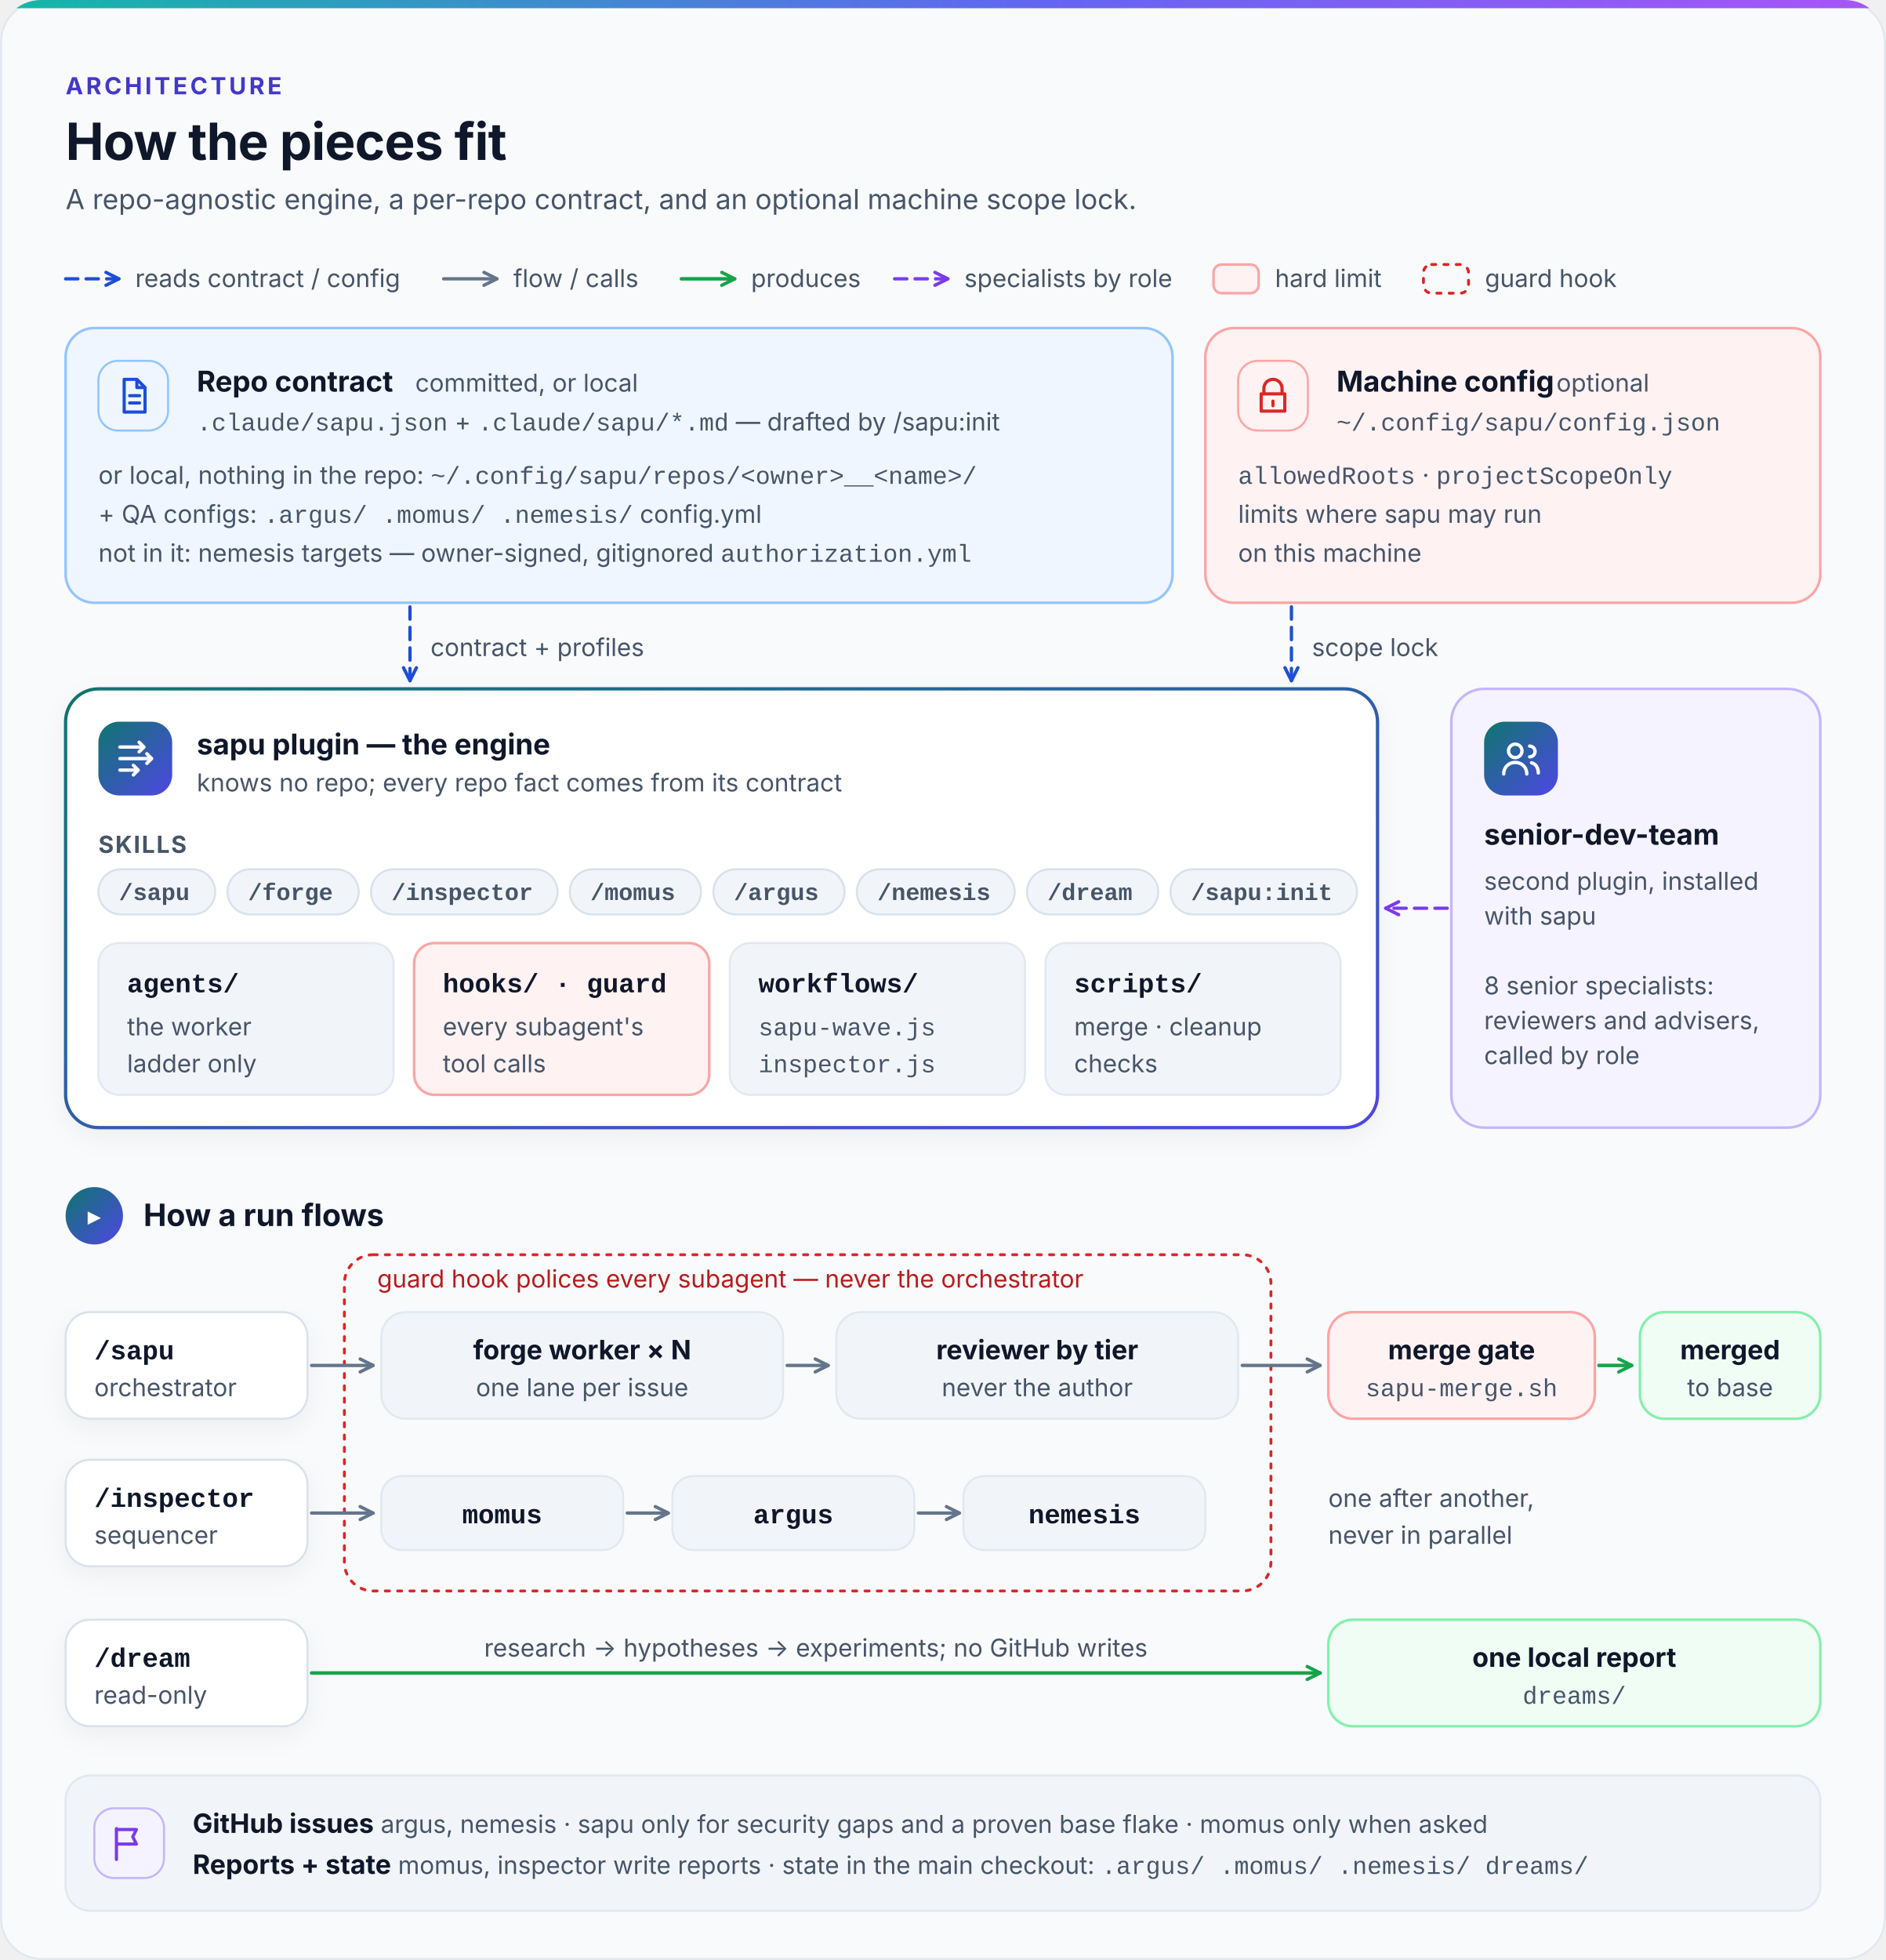
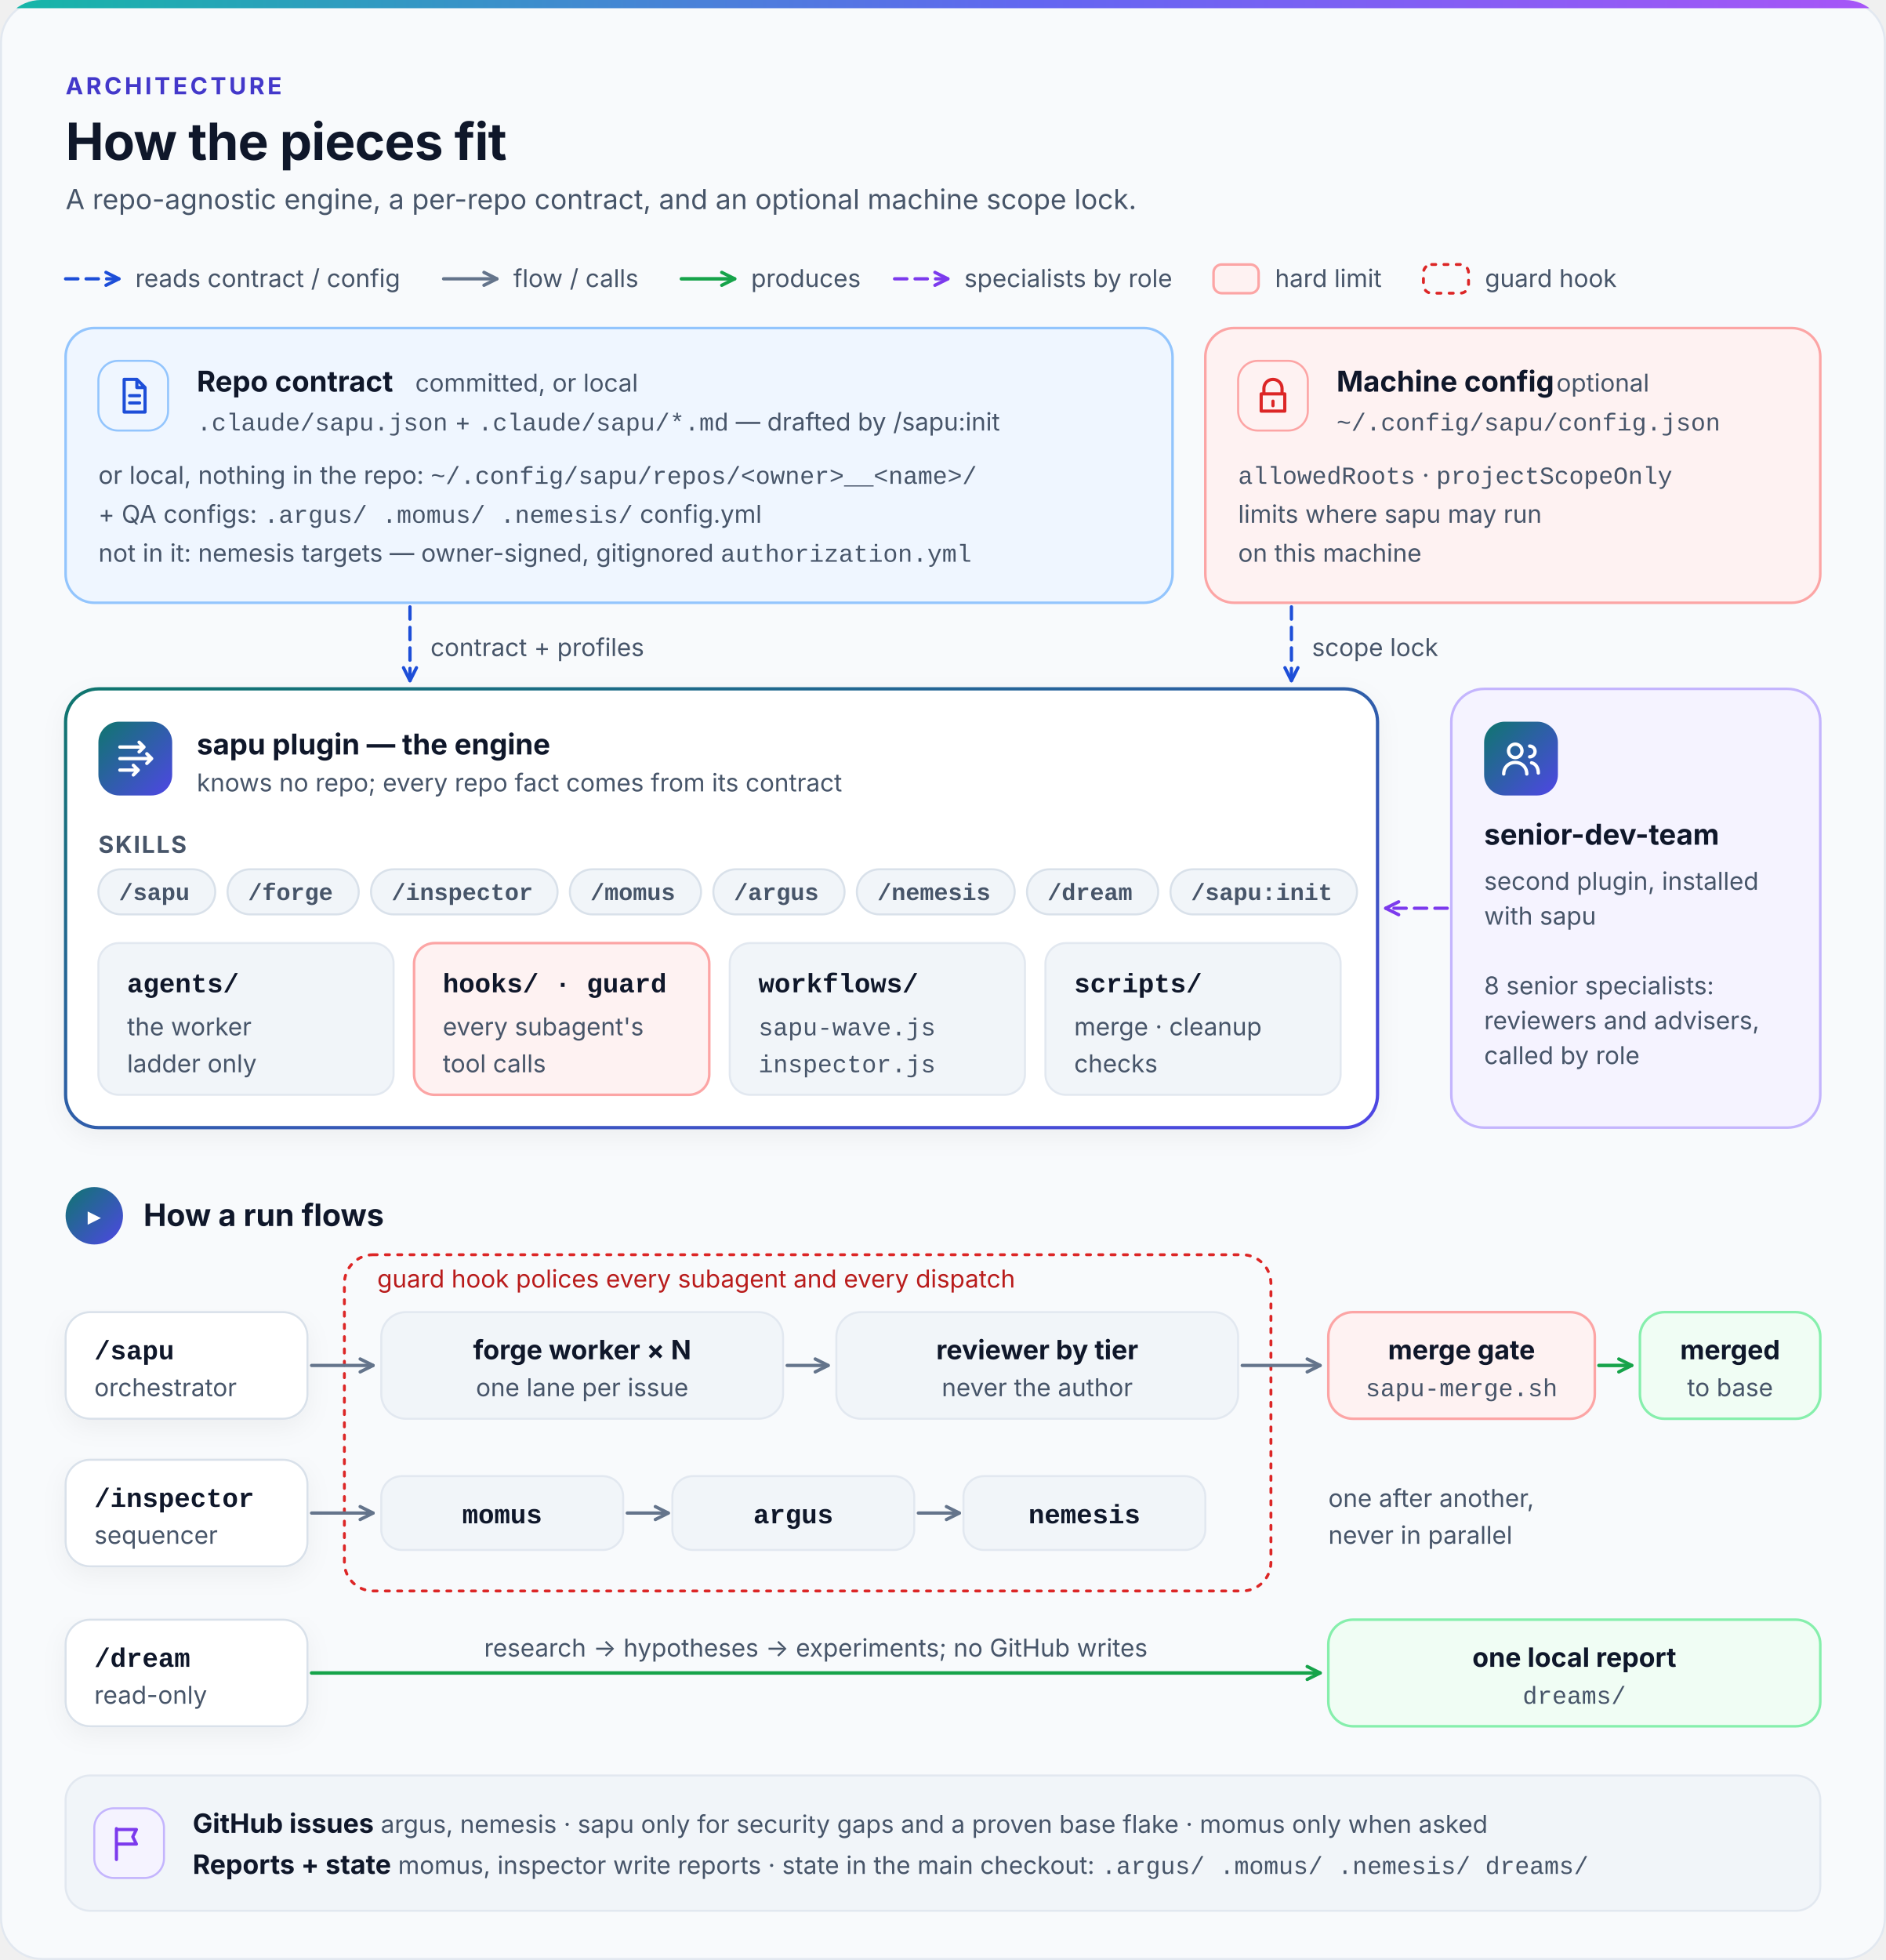
<svg xmlns="http://www.w3.org/2000/svg" viewBox="0 0 920 956" width="920" height="956" role="img" aria-label="How sapu fits together: a repo-agnostic engine plus a per-repo contract, optionally scope-locked by a machine config, with specialists from the senior-dev-team plugin; the sapu orchestrator runs one forge worker per issue in parallel lanes, inspector runs momus then argus then nemesis, dream runs standalone, a guard hook polices every subagent, and only the orchestrator merges through the merge gate.">
  <style>
    text{font-family:-apple-system,BlinkMacSystemFont,'Segoe UI',Inter,Helvetica,Arial,sans-serif;fill:#1e293b}
    .mono{font-family:ui-monospace,SFMono-Regular,Menlo,Consolas,'Liberation Mono',monospace}
    .canvas{fill:#f8fafc;stroke:#e2e8f0;stroke-width:1}
    .eyebrow{font-size:11.5px;font-weight:700;letter-spacing:.12em;fill:#4338ca}
    .h1{font-size:25px;font-weight:750;fill:#0f172a;letter-spacing:-.01em}
    .sub{font-size:13.5px;fill:#475569}
    .sec{font-size:15px;font-weight:700;fill:#0f172a}
    .sec2{font-size:12.5px;fill:#475569}
    .ttl{font-size:14px;font-weight:650;fill:#0f172a}
    .t{font-size:13px;fill:#1e293b}
    .tb{font-size:13px;font-weight:650;fill:#0f172a}
    .cap{font-size:12px;fill:#475569}
    .lbl{font-size:11.5px;font-weight:650;letter-spacing:.06em;fill:#475569}
    .chipt{font-size:11.5px;font-weight:600}
    .white{fill:#ffffff}
    .ink{fill:#0f172a} .muted{fill:#475569} .accent{fill:#4338ca} .tealt{fill:#0f766e}
    .card{fill:#ffffff;stroke:#d9e1ea;stroke-width:1}
    .sunken{fill:#f1f5f9;stroke:#e2e8f0;stroke-width:1}
    .chip{fill:#f1f5f9;stroke:#d9e1ea;stroke-width:1}
    .ar{stroke:#64748b;stroke-width:1.6;fill:none;stroke-linecap:round;stroke-linejoin:round}
    .ar-g{stroke:#16a34a;stroke-width:1.7;fill:none;stroke-linecap:round;stroke-linejoin:round}
    .ar-a{stroke:#d97706;stroke-width:1.6;fill:none;stroke-dasharray:5 4;stroke-linecap:round;stroke-linejoin:round}
    .ar-b{stroke:#1d4ed8;stroke-width:1.6;fill:none;stroke-dasharray:6 4;stroke-linecap:round}
    .ar-v{stroke:#7c3aed;stroke-width:1.6;fill:none;stroke-dasharray:6 4;stroke-linecap:round}
    .guard{stroke:#dc2626;stroke-width:1.4;fill:none;stroke-dasharray:2 4;stroke-linecap:round}
    .m-n{stroke:#64748b} .m-g{stroke:#16a34a} .m-a{stroke:#d97706} .m-b{stroke:#1d4ed8} .m-v{stroke:#7c3aed}
    .ico{fill:none;stroke-width:1.75;stroke-linecap:round;stroke-linejoin:round}
    .ico-n{stroke:#475569} .ico-w{stroke:#ffffff}
    .rule{stroke:#d9e1ea;stroke-width:1}
    .c-blue{fill:#1d4ed8} .k-blue{fill:#eff6ff;stroke:#93c5fd;stroke-width:1.25} .s-blue{stroke:#1d4ed8} .f-blue{fill:#1d4ed8} .tile-blue{fill:#eff6ff;stroke:#93c5fd;stroke-width:1}
    .c-green{fill:#15803d} .k-green{fill:#f0fdf4;stroke:#86efac;stroke-width:1.25} .s-green{stroke:#16a34a} .f-green{fill:#16a34a} .tile-green{fill:#f0fdf4;stroke:#86efac;stroke-width:1}
    .c-amber{fill:#b45309} .k-amber{fill:#fffbeb;stroke:#fcd34d;stroke-width:1.25} .s-amber{stroke:#d97706} .f-amber{fill:#d97706} .tile-amber{fill:#fffbeb;stroke:#fcd34d;stroke-width:1}
    .c-red{fill:#b91c1c} .k-red{fill:#fef2f2;stroke:#fca5a5;stroke-width:1.25} .s-red{stroke:#dc2626} .f-red{fill:#dc2626} .tile-red{fill:#fef2f2;stroke:#fca5a5;stroke-width:1}
    .c-violet{fill:#6d28d9} .k-violet{fill:#f5f3ff;stroke:#c4b5fd;stroke-width:1.25} .s-violet{stroke:#7c3aed} .f-violet{fill:#7c3aed} .tile-violet{fill:#f5f3ff;stroke:#c4b5fd;stroke-width:1}
  </style>
  <defs>
    <linearGradient id="brand" x1="0" y1="0" x2="1" y2="1">
      <stop offset="0" stop-color="#0f766e" />
      <stop offset="1" stop-color="#4f46e5" />
    </linearGradient>
    <linearGradient id="brandbar" x1="0" y1="0" x2="1" y2="0">
      <stop offset="0" stop-color="#14b8a6" />
      <stop offset=".55" stop-color="#6366f1" />
      <stop offset="1" stop-color="#a855f7" />
    </linearGradient>
    <filter id="sh" x="-10%" y="-10%" width="120%" height="140%">
      <feDropShadow dx="0" dy="1" stdDeviation="1" flood-color="#0f172a" flood-opacity="0.07" />
      <feDropShadow dx="0" dy="4" stdDeviation="6" flood-color="#0f172a" flood-opacity="0.05" />
    </filter>
    <marker id="mn" viewBox="0 0 10 10" refX="8.5" refY="5" markerWidth="9" markerHeight="9" markerUnits="userSpaceOnUse" orient="auto-start-reverse">
      <path d="M1.5,1.5 L8.5,5 L1.5,8.5" fill="none" stroke-width="1.8" stroke-linecap="round" stroke-linejoin="round" class="m-n" />
    </marker>
    <marker id="mg" viewBox="0 0 10 10" refX="8.5" refY="5" markerWidth="9" markerHeight="9" markerUnits="userSpaceOnUse" orient="auto-start-reverse">
      <path d="M1.5,1.5 L8.5,5 L1.5,8.5" fill="none" stroke-width="1.8" stroke-linecap="round" stroke-linejoin="round" class="m-g" />
    </marker>
    <marker id="ma" viewBox="0 0 10 10" refX="8.5" refY="5" markerWidth="9" markerHeight="9" markerUnits="userSpaceOnUse" orient="auto-start-reverse">
      <path d="M1.5,1.5 L8.5,5 L1.5,8.5" fill="none" stroke-width="1.8" stroke-linecap="round" stroke-linejoin="round" class="m-a" />
    </marker>
    <marker id="mb" viewBox="0 0 10 10" refX="8.5" refY="5" markerWidth="9" markerHeight="9" markerUnits="userSpaceOnUse" orient="auto-start-reverse">
      <path d="M1.5,1.5 L8.5,5 L1.5,8.5" fill="none" stroke-width="1.8" stroke-linecap="round" stroke-linejoin="round" class="m-b" />
    </marker>
    <marker id="mv" viewBox="0 0 10 10" refX="8.5" refY="5" markerWidth="9" markerHeight="9" markerUnits="userSpaceOnUse" orient="auto-start-reverse">
      <path d="M1.5,1.5 L8.5,5 L1.5,8.5" fill="none" stroke-width="1.8" stroke-linecap="round" stroke-linejoin="round" class="m-v" />
    </marker>
  </defs>
  <rect x="0.5" y="0.5" width="919" height="955" rx="20" class="canvas" />
  <clipPath id="cv">
    <rect x="0" y="0" width="920" height="956" rx="20" />
  </clipPath>
  <rect x="0" y="0" width="920" height="4" fill="url(#brandbar)" clip-path="url(#cv)" />
  <text x="32" y="46" class="eyebrow">ARCHITECTURE</text>
  <text x="32" y="78" class="h1">How the pieces fit</text>
  <text x="32" y="102" class="sub">A repo-agnostic engine, a per-repo contract, and an optional machine scope lock.</text>
  <path d="M32,136 L58,136" class="ar-b" marker-end="url(#mb)" />
  <text x="66" y="140" class="cap">reads contract / config</text>
  <path d="M216.4,136 L242.4,136" class="ar" marker-end="url(#mn)" />
  <text x="250.4" y="140" class="cap">flow / calls</text>
  <path d="M332.4,136 L358.4,136" class="ar-g" marker-end="url(#mg)" />
  <text x="366.4" y="140" class="cap">produces</text>
  <path d="M436.4,136 L462.4,136" class="ar-v" marker-end="url(#mv)" />
  <text x="470.4" y="140" class="cap">specialists by role</text>
  <rect x="592" y="129" width="22" height="14" rx="4" class="k-red" />
  <text x="622" y="140" class="cap">hard limit</text>
  <rect x="694.4" y="129" width="22" height="14" rx="4" class="guard" />
  <text x="724.4" y="140" class="cap">guard hook</text>
  <rect x="32" y="160" width="540" height="134" rx="14" class="k-blue" />
  <rect x="48" y="176" width="34" height="34" rx="9.562" class="tile-blue" />
  <g transform="translate(54.375,182.375) scale(0.8854167)">
    <path d="M7 3h7l4.5 4.5V21H7z M14 3v4.5h4.5 M10 12h5.5 M10 16h5.5" class="ico s-blue" />
  </g>
  <text x="96" y="191" class="ttl">Repo contract</text>
  <text x="202.56" y="191" class="cap">committed, or local</text>
  <text x="96" y="210" class="cap">
    <tspan class="mono">.claude/sapu.json</tspan> + <tspan class="mono">.claude/sapu/*.md</tspan> — drafted by /sapu:init</text>
  <text x="48" y="236" class="cap">or local, nothing in the repo: <tspan class="mono">~/.config/sapu/repos/&lt;owner&gt;__&lt;name&gt;/</tspan>
  </text>
  <text x="48" y="255" class="cap">+ QA configs: <tspan class="mono">.argus/ .momus/ .nemesis/</tspan> config.yml</text>
  <text x="48" y="274" class="cap">not in it: nemesis targets — owner-signed, gitignored <tspan class="mono">authorization.yml</tspan>
  </text>
  <rect x="588" y="160" width="300" height="134" rx="14" class="k-red" />
  <rect x="604" y="176" width="34" height="34" rx="9.562" class="tile-red" />
  <g transform="translate(610.375,182.375) scale(0.8854167)">
    <path d="M7 11V8a5 5 0 0 1 10 0v3 M5.5 11h13v9.5h-13z M12 15v2.5" class="ico s-red" />
  </g>
  <text x="652" y="191" class="ttl">Machine config</text>
  <text x="759.26" y="191" class="cap">optional</text>
  <text x="652" y="210" class="cap mono">~/.config/sapu/config.json</text>
  <text x="604" y="236" class="cap">
    <tspan class="mono">allowedRoots</tspan> · <tspan class="mono">projectScopeOnly</tspan>
  </text>
  <text x="604" y="255" class="cap">limits where sapu may run</text>
  <text x="604" y="274" class="cap">on this machine</text>
  <path d="M200,296 L200,332" class="ar-b" marker-end="url(#mb)" />
  <text x="210" y="320" class="cap">contract + profiles</text>
  <path d="M630,296 L630,332" class="ar-b" marker-end="url(#mb)" />
  <text x="640" y="320" class="cap">scope lock</text>
  <rect x="32" y="336" width="640" height="214" rx="16" class="card" filter="url(#sh)" />
  <rect x="32" y="336" width="640" height="214" rx="16" fill="none" stroke="url(#brand)" stroke-width="1.6" />
  <rect x="48" y="352" width="36" height="36" rx="10.125" fill="url(#brand)" />
  <g transform="translate(54.75,358.75) scale(0.9375)">
    <path d="M4 6h12 M4 12h16 M4 18h9 M14 3.5L16.5 6 14 8.5 M18 9.5L20.5 12 18 14.5 M11 15.5L13.5 18 11 20.5" class="ico ico-w" />
  </g>
  <text x="96" y="368" class="ttl">sapu plugin — the engine</text>
  <text x="96" y="386" class="cap">knows no repo; every repo fact comes from its contract</text>
  <text x="48" y="416" class="lbl">SKILLS</text>
  <rect x="48" y="424" width="57" height="22" rx="11" class="chip" />
  <text x="58" y="439" class="chipt muted mono">/sapu</text>
  <rect x="111" y="424" width="64" height="22" rx="11" class="chip" />
  <text x="121" y="439" class="chipt muted mono">/forge</text>
  <rect x="181" y="424" width="91" height="22" rx="11" class="chip" />
  <text x="191" y="439" class="chipt muted mono">/inspector</text>
  <rect x="278" y="424" width="64" height="22" rx="11" class="chip" />
  <text x="288" y="439" class="chipt muted mono">/momus</text>
  <rect x="348" y="424" width="64" height="22" rx="11" class="chip" />
  <text x="358" y="439" class="chipt muted mono">/argus</text>
  <rect x="418" y="424" width="77" height="22" rx="11" class="chip" />
  <text x="428" y="439" class="chipt muted mono">/nemesis</text>
  <rect x="501" y="424" width="64" height="22" rx="11" class="chip" />
  <text x="511" y="439" class="chipt muted mono">/dream</text>
  <rect x="571" y="424" width="91" height="22" rx="11" class="chip" />
  <text x="581" y="439" class="chipt muted mono">/sapu:init</text>
  <rect x="48" y="460" width="144" height="74" rx="10" class="sunken" />
  <text x="62" y="484" class="tb mono">agents/</text>
  <text x="62" y="505" class="cap">the worker</text>
  <text x="62" y="523" class="cap">ladder only</text>
  <rect x="202" y="460" width="144" height="74" rx="10" class="k-red" />
  <text x="216" y="484" class="tb mono">hooks/ · guard</text>
  <text x="216" y="505" class="cap">every subagent's</text>
  <text x="216" y="523" class="cap">tool calls</text>
  <rect x="356" y="460" width="144" height="74" rx="10" class="sunken" />
  <text x="370" y="484" class="tb mono">workflows/</text>
  <text x="370" y="505" class="cap mono">sapu-wave.js</text>
  <text x="370" y="523" class="cap mono">inspector.js</text>
  <rect x="510" y="460" width="144" height="74" rx="10" class="sunken" />
  <text x="524" y="484" class="tb mono">scripts/</text>
  <text x="524" y="505" class="cap">merge · cleanup</text>
  <text x="524" y="523" class="cap">checks</text>
  <rect x="708" y="336" width="180" height="214" rx="16" class="k-violet" />
  <rect x="724" y="352" width="36" height="36" rx="10.125" fill="url(#brand)" />
  <g transform="translate(730.75,358.75) scale(0.9375)">
    <path d="M9 4.5a3.5 3.5 0 1 0 0.01 0 M3 20c0-3.6 2.7-6 6-6s6 2.4 6 6 M16.5 5.5a2.8 2.8 0 1 1 0 5.6 M17.5 14.2c2.2.5 3.5 2.6 3.5 5.3" class="ico ico-w" />
  </g>
  <text x="724" y="412" class="ttl">senior-dev-team</text>
  <text x="724" y="434" class="cap">second plugin, installed</text>
  <text x="724" y="451" class="cap">with sapu</text>
  <text x="724" y="468" class="cap" />
  <text x="724" y="485" class="cap">8 senior specialists:</text>
  <text x="724" y="502" class="cap">reviewers and advisers,</text>
  <text x="724" y="519" class="cap">called by role</text>
  <path d="M706,443 L676,443" class="ar-v" marker-end="url(#mv)" />
  <circle cx="46" cy="593" r="14" fill="url(#brand)" />
  <text x="46" y="597.5" class="white" text-anchor="middle" style="font-size:13px;font-weight:700">▸</text>
  <text x="70" y="598" class="sec">How a run flows</text>
  <rect x="168" y="612" width="452" height="164" rx="14" class="guard" />
-   <text x="184" y="628" class="cap c-red">guard hook polices every subagent — never the orchestrator</text>
+   <text x="184" y="628" class="cap c-red">guard hook polices every subagent and every dispatch</text>
  <rect x="32" y="640" width="118" height="52" rx="12" class="card" filter="url(#sh)" />
  <text x="46" y="663" class="tb mono">/sapu</text>
  <text x="46" y="681" class="cap">orchestrator</text>
  <path d="M152,666 L182,666" class="ar" marker-end="url(#mn)" />
  <text x="167" y="656" class="cap" />
  <rect x="186" y="640" width="196" height="52" rx="12" class="sunken" />
  <text x="284" y="663" class="tb" text-anchor="middle">forge worker × N</text>
  <text x="284" y="681" class="cap" text-anchor="middle">one lane per issue</text>
  <path d="M384,666 L404,666" class="ar" marker-end="url(#mn)" />
  <rect x="408" y="640" width="196" height="52" rx="12" class="sunken" />
  <text x="506" y="663" class="tb" text-anchor="middle">reviewer by tier</text>
  <text x="506" y="681" class="cap" text-anchor="middle">never the author</text>
  <path d="M606,666 L644,666" class="ar" marker-end="url(#mn)" />
  <rect x="648" y="640" width="130" height="52" rx="12" class="k-red" />
  <text x="713" y="663" class="tb" text-anchor="middle">merge gate</text>
  <text x="713" y="681" class="cap mono" text-anchor="middle">sapu-merge.sh</text>
  <path d="M780,666 L796,666" class="ar-g" marker-end="url(#mg)" />
  <rect x="800" y="640" width="88" height="52" rx="12" class="k-green" />
  <text x="844" y="663" class="tb" text-anchor="middle">merged</text>
  <text x="844" y="681" class="cap" text-anchor="middle">to base</text>
  <rect x="32" y="712" width="118" height="52" rx="12" class="card" filter="url(#sh)" />
  <text x="46" y="735" class="tb mono">/inspector</text>
  <text x="46" y="753" class="cap">sequencer</text>
  <path d="M152,738 L182,738" class="ar" marker-end="url(#mn)" />
  <rect x="186" y="720" width="118" height="36" rx="10" class="sunken" />
  <text x="245" y="743" class="tb mono" text-anchor="middle">momus</text>
  <path d="M306,738 L326,738" class="ar" marker-end="url(#mn)" />
  <rect x="328" y="720" width="118" height="36" rx="10" class="sunken" />
  <text x="387" y="743" class="tb mono" text-anchor="middle">argus</text>
  <path d="M448,738 L468,738" class="ar" marker-end="url(#mn)" />
  <rect x="470" y="720" width="118" height="36" rx="10" class="sunken" />
  <text x="529" y="743" class="tb mono" text-anchor="middle">nemesis</text>
  <text x="648" y="735" class="cap">one after another,</text>
  <text x="648" y="753" class="cap">never in parallel</text>
  <rect x="32" y="790" width="118" height="52" rx="12" class="card" filter="url(#sh)" />
  <text x="46" y="813" class="tb mono">/dream</text>
  <text x="46" y="831" class="cap">read-only</text>
  <path d="M152,816 L644,816" class="ar-g" marker-end="url(#mg)" />
  <text x="398" y="808" class="cap" text-anchor="middle">research → hypotheses → experiments; no GitHub writes</text>
  <rect x="648" y="790" width="240" height="52" rx="12" class="k-green" />
  <text x="768" y="813" class="tb" text-anchor="middle">one local report</text>
  <text x="768" y="831" class="cap mono" text-anchor="middle">dreams/</text>
  <rect x="32" y="866" width="856" height="66" rx="12" class="sunken" />
  <rect x="46" y="882" width="34" height="34" rx="9.562" class="tile-violet" />
  <g transform="translate(52.375,888.375) scale(0.8854167)">
    <path d="M5 21V4 M5 4.5h11l-2 4 2 4H5" class="ico s-violet" />
  </g>
  <text x="94" y="894" class="cap">
    <tspan class="tb">GitHub issues</tspan>  argus, nemesis · sapu only for security gaps and a proven base flake · momus only when asked</text>
  <text x="94" y="914" class="cap">
    <tspan class="tb">Reports + state</tspan>  momus, inspector write reports · state in the main checkout: <tspan class="mono">.argus/ .momus/ .nemesis/ dreams/</tspan>
  </text>
</svg>
